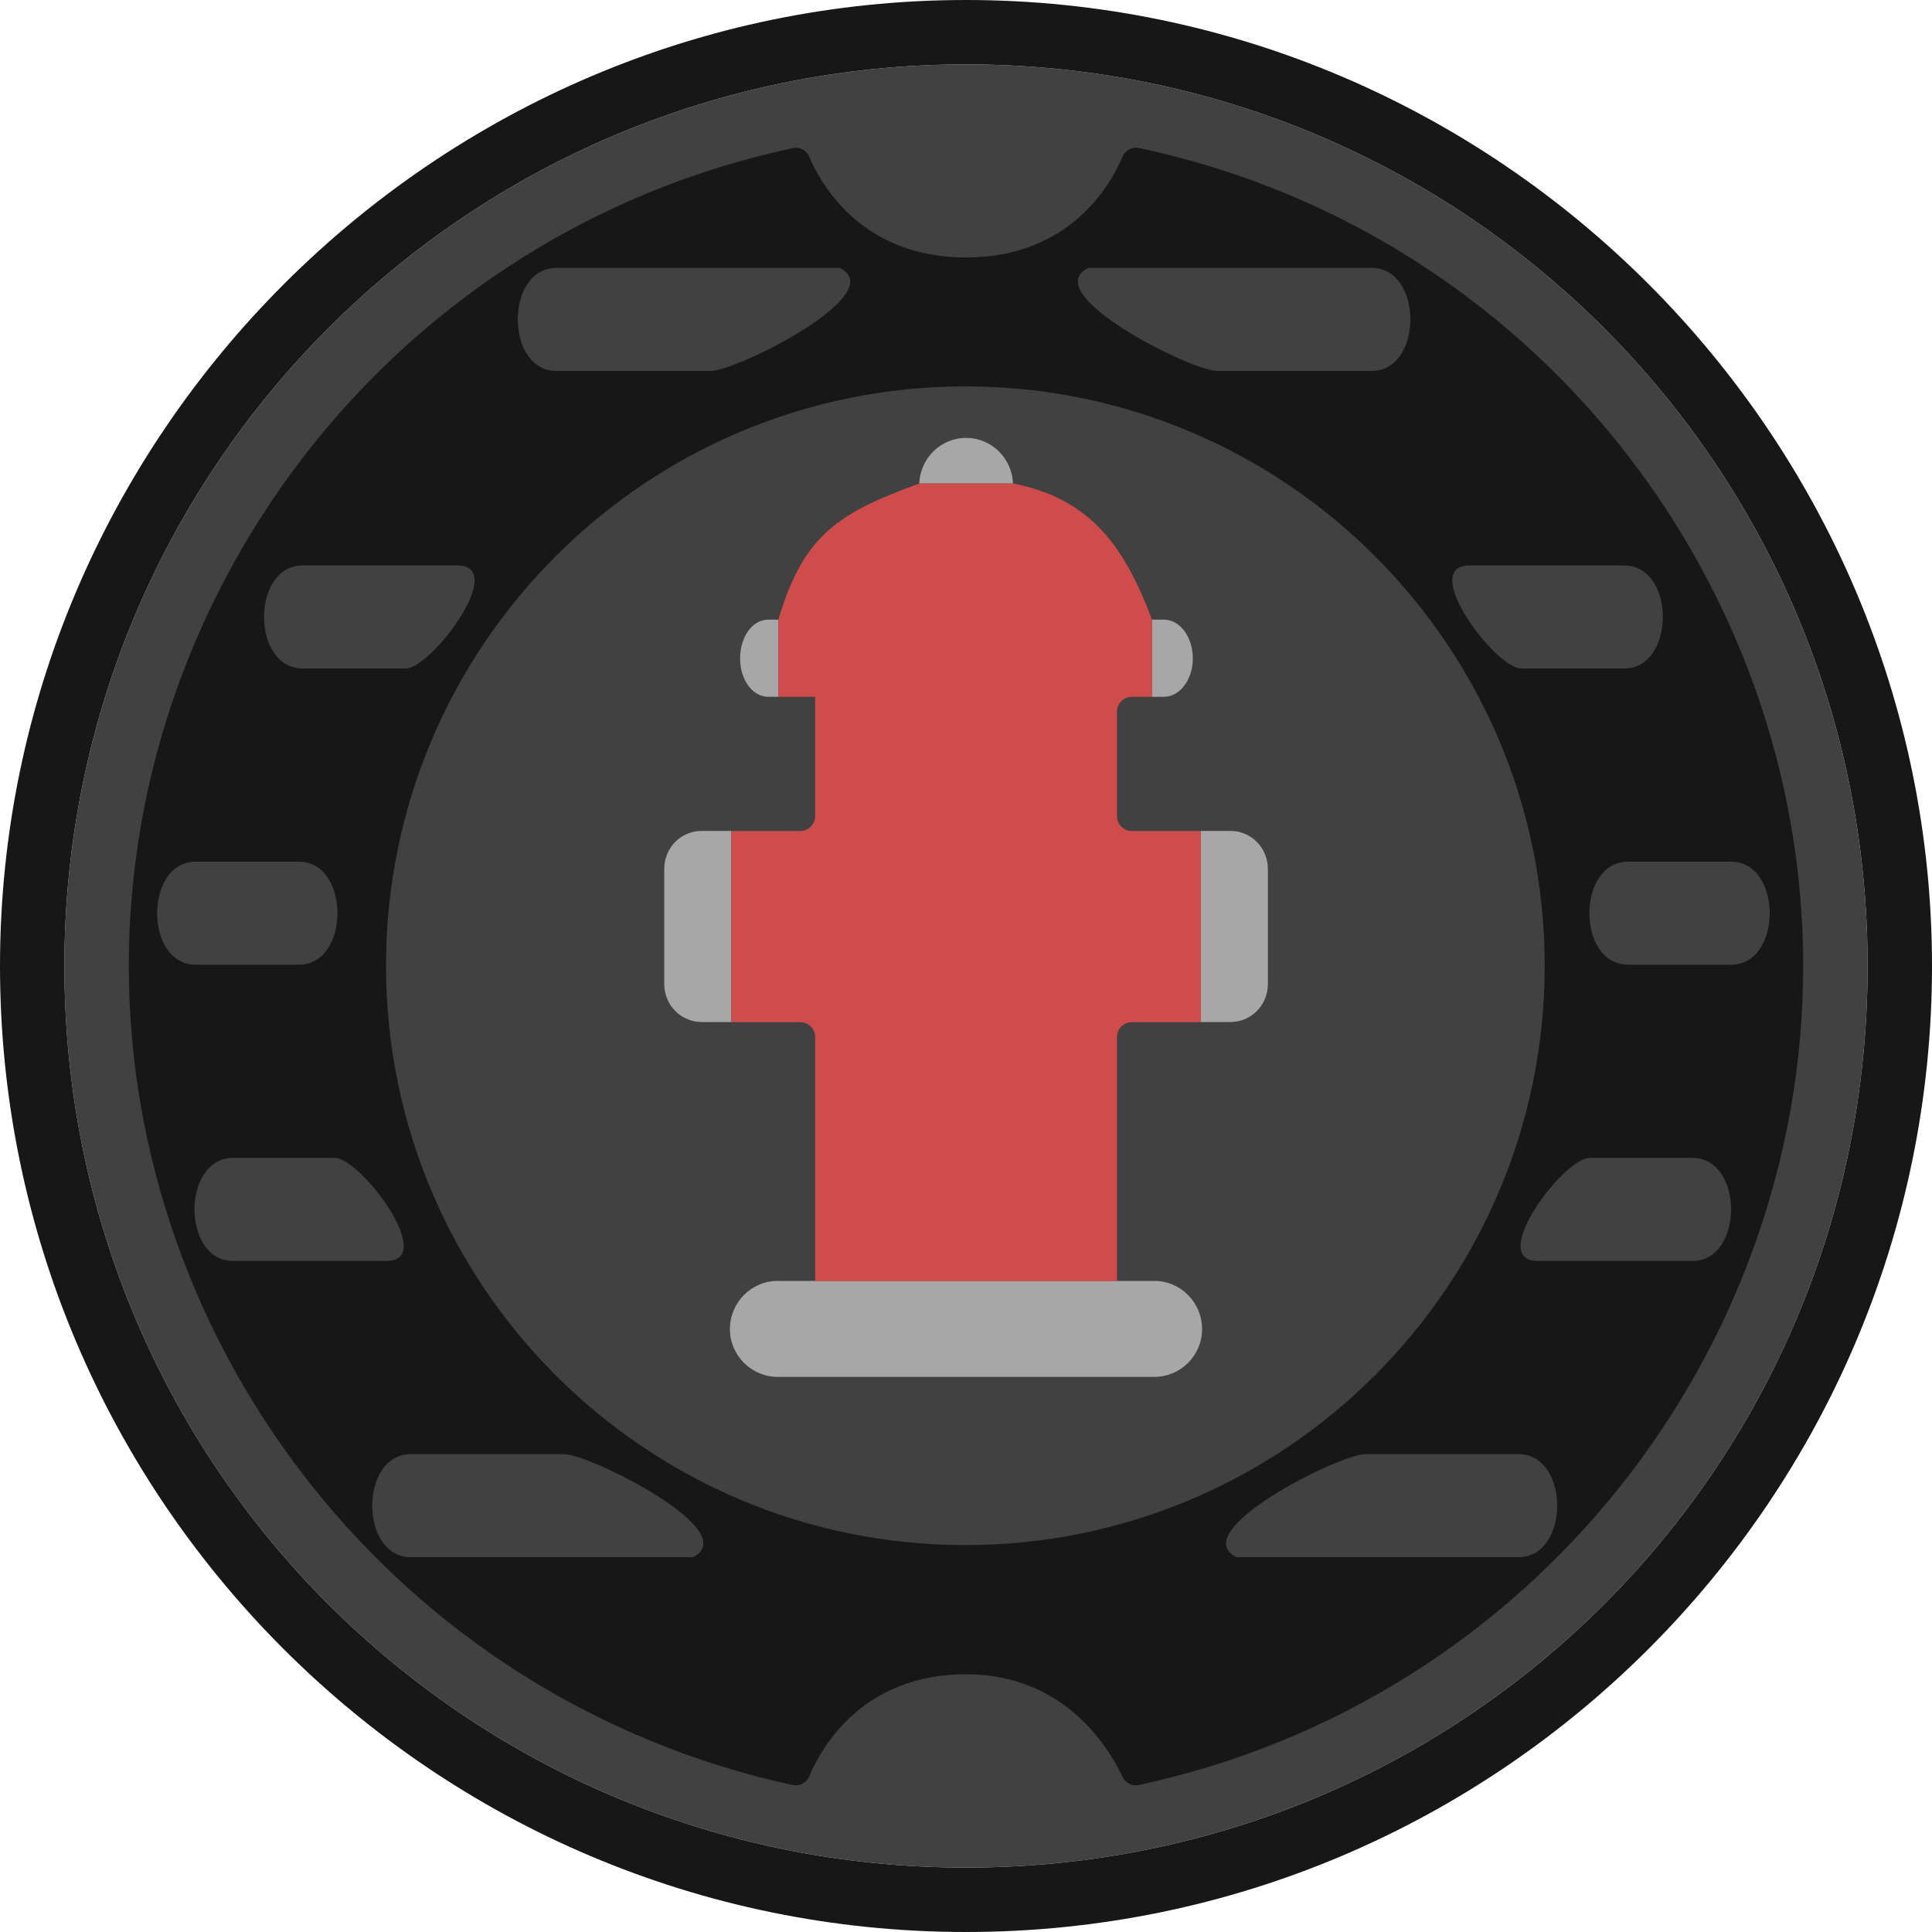
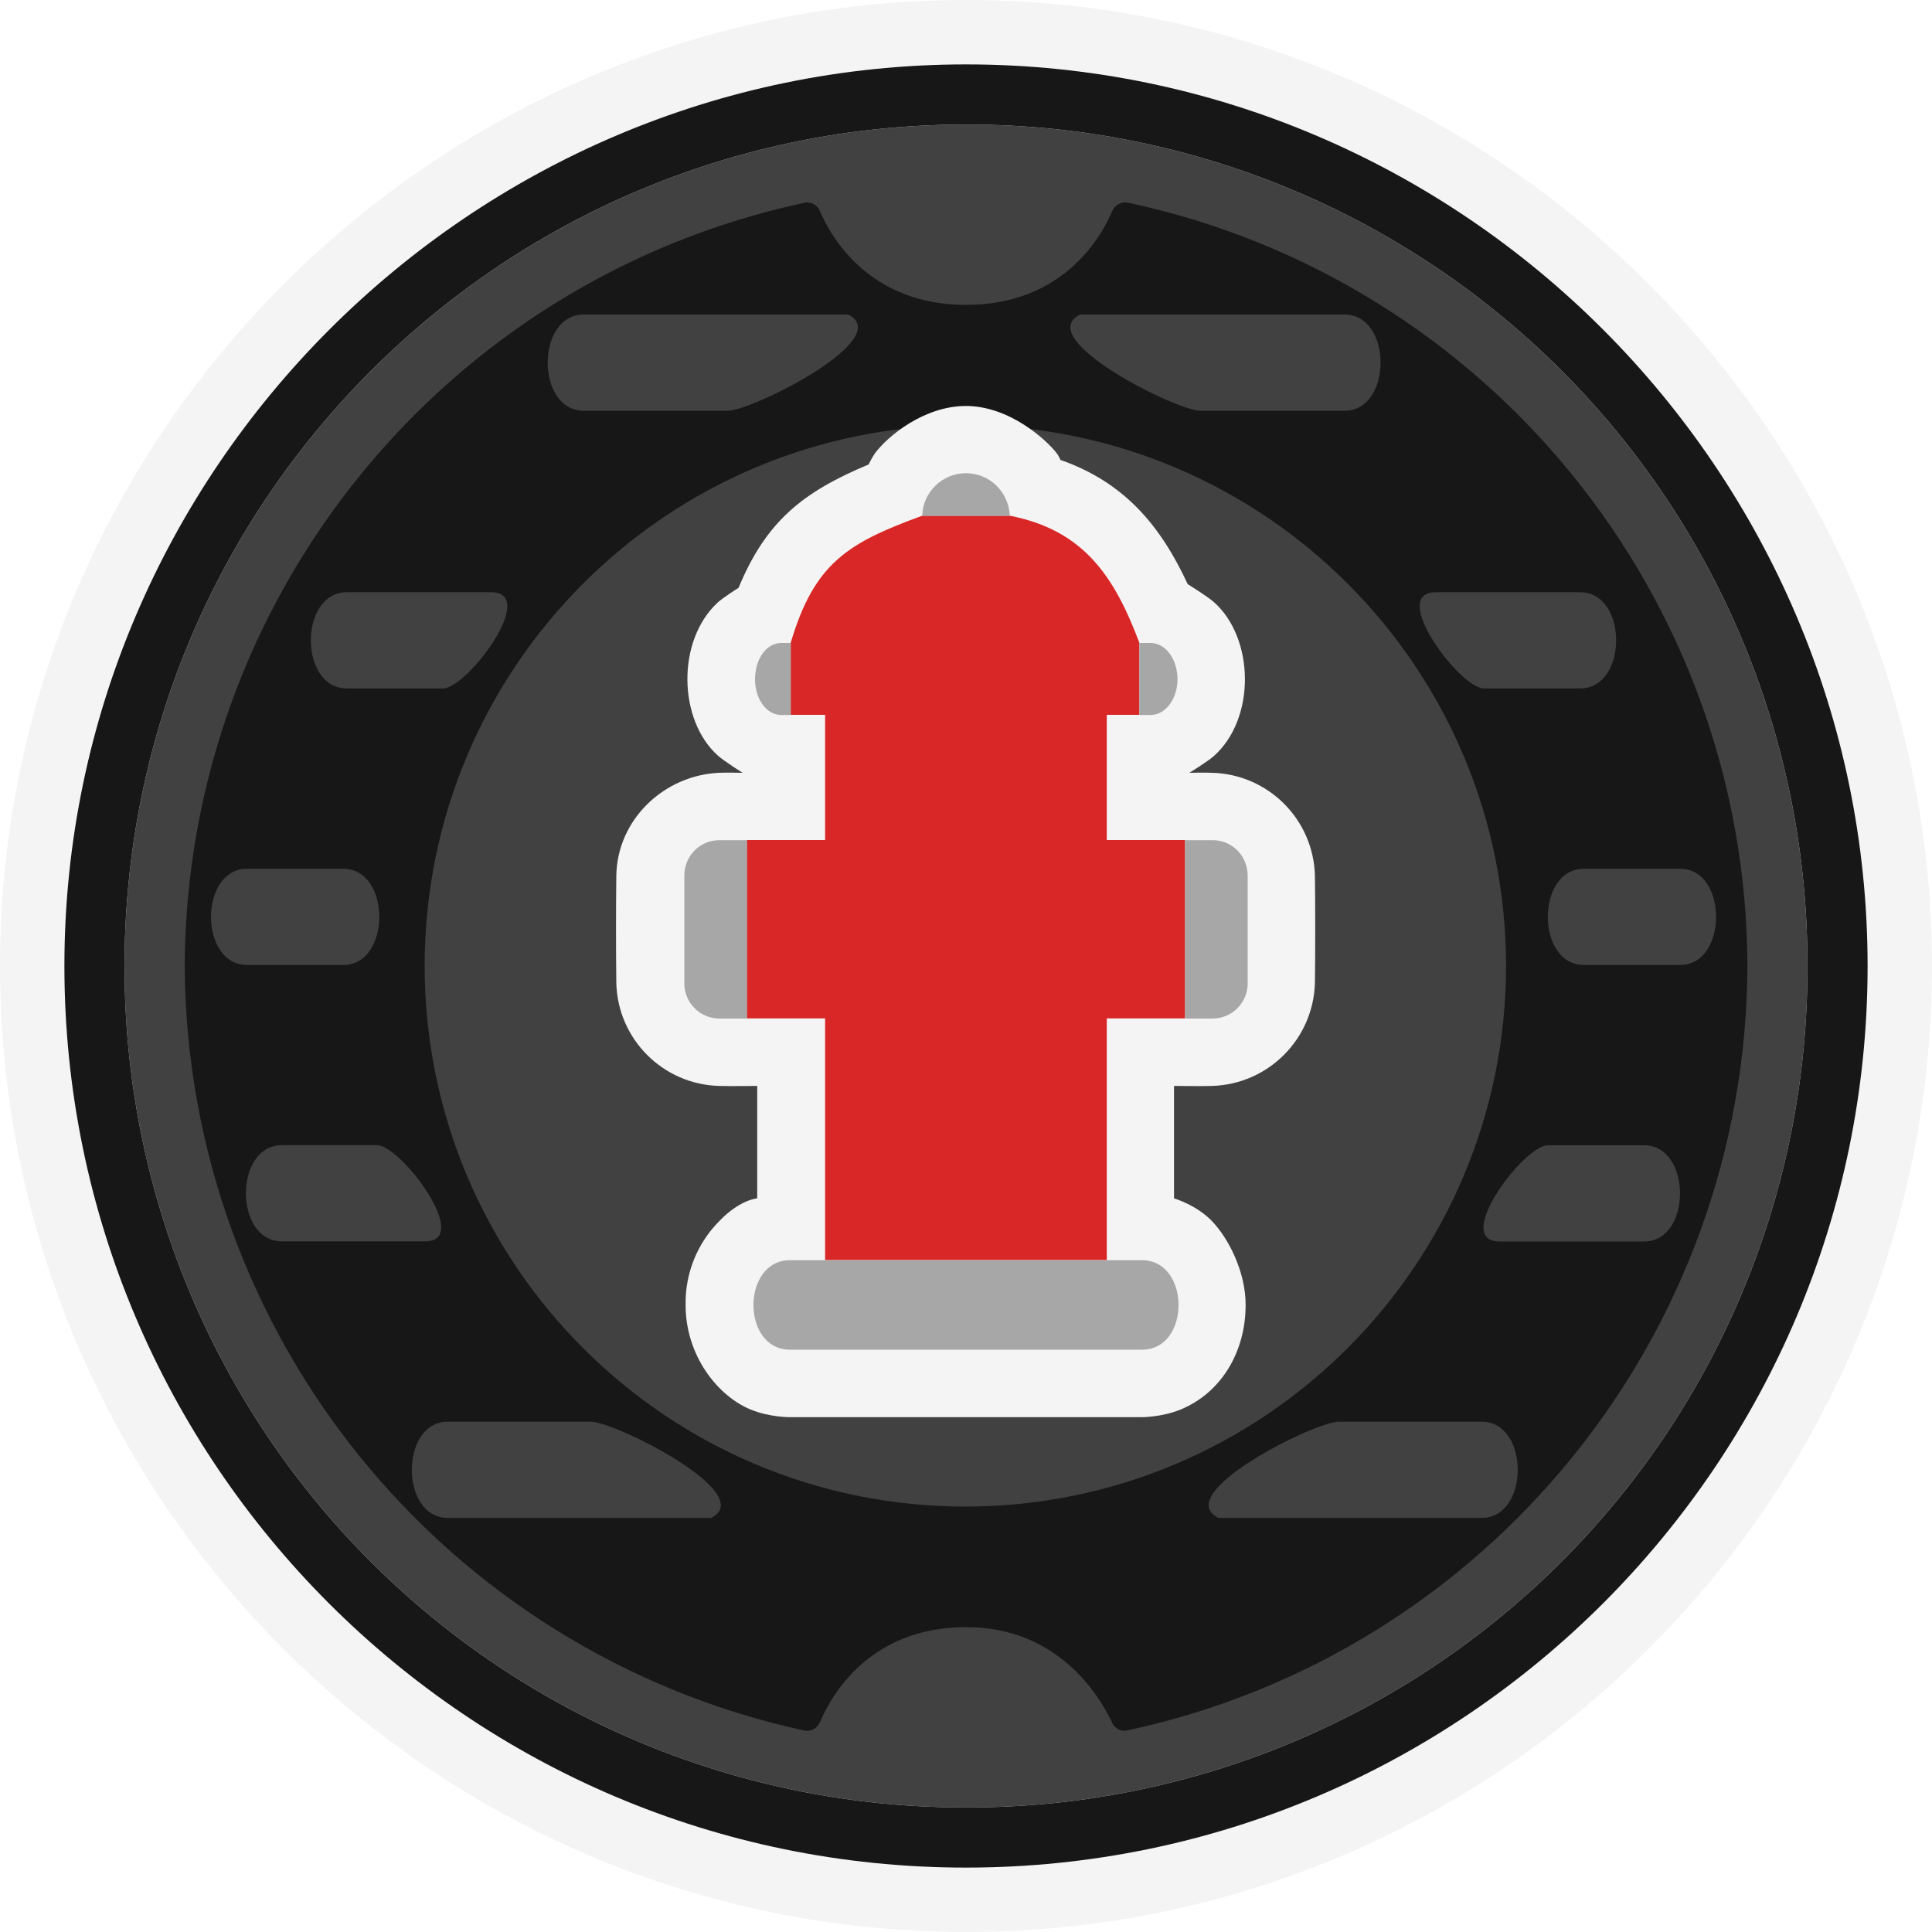
- <svg xmlns="http://www.w3.org/2000/svg" width="100%" height="100%" viewBox="0 0 15 15" version="1.1" xml:space="preserve" style="fill-rule:evenodd;clip-rule:evenodd;stroke-linejoin:round;stroke-miterlimit:2;">
-   <path d="M7.5,0.5c3.88,0 7,3.13 7,7c0,3.88 -3.12,7 -7,7c-3.87,0 -7,-3.12 -7,-7c0,-3.87 3.13,-7 7,-7Z" style="fill:#414141;" />
-   <path d="M7.5,0c4.13,0 7.5,3.38 7.5,7.5c0,4.13 -3.36,7.5 -7.5,7.5c-4.14,0 -7.5,-3.37 -7.5,-7.5c0,-4.12 3.38,-7.5 7.5,-7.5Zm0,0.5c-3.87,0 -7,3.13 -7,7c0,3.88 3.13,7 7,7c3.88,0 7,-3.12 7,-7c0,-3.87 -3.12,-7 -7,-7Zm1.344,0.649c3.078,0.656 5.156,3.381 5.156,6.351c0,2.971 -2.079,5.696 -5.159,6.359c-0.053,0.011 -0.107,-0.017 -0.128,-0.068c-0.105,-0.223 -0.449,-0.792 -1.213,-0.792c-0.797,-0 -1.118,0.559 -1.214,0.786c-0.019,0.054 -0.075,0.085 -0.131,0.074c-3.068,-0.666 -5.155,-3.391 -5.155,-6.36c0,-2.97 2.087,-5.694 5.156,-6.349c0.055,-0.012 0.11,0.019 0.129,0.073c0.098,0.225 0.418,0.776 1.215,0.776c0.797,0 1.117,-0.552 1.213,-0.777c0.019,-0.053 0.075,-0.085 0.131,-0.073Zm-4.464,10.141l-1.19,0c-0.4,0 -0.4,0.8 0,0.8l2.19,0c0.4,-0.2 -0.8,-0.8 -1,-0.8Zm7.41,0l-1.19,0c-0.2,0 -1.4,0.6 -1,0.8l2.19,0c0.4,0 0.4,-0.8 0,-0.8Zm-8.24,-6.9l-1.2,0c-0.4,0 -0.4,0.8 0,0.8l0.8,0c0.2,0 0.8,-0.8 0.4,-0.8Zm-1.23,2.3l-0.8,0c-0.4,0 -0.4,0.8 0,0.8l0.8,0c0.4,0 0.4,-0.8 0,-0.8Zm10.82,2.3l-0.8,0c-0.2,0 -0.8,0.8 -0.4,0.8l1.2,0c0.4,0 0.4,-0.8 0,-0.8Zm-5.645,-5.99c-2.483,0 -4.498,2.015 -4.498,4.498c0,2.483 2.015,4.498 4.498,4.498c2.483,0 4.498,-2.015 4.498,-4.498c0,-2.483 -2.015,-4.498 -4.498,-4.498Zm5.945,3.69l-0.8,0c-0.4,0 -0.4,0.8 0,0.8l0.8,0c0.4,0 0.4,-0.8 0,-0.8Zm-6.92,-4.61l-2.2,0c-0.4,0 -0.4,0.8 0,0.8l1.2,0c0.2,0 1.4,-0.6 1,-0.8Zm-3.92,6.91l-0.79,0c-0.4,0 -0.4,0.8 0,0.8l1.19,0c0.4,0 -0.2,-0.8 -0.4,-0.8Zm8.05,-6.91l-2.2,0c-0.4,0.2 0.8,0.8 1,0.8l1.2,0c0.4,0 0.4,-0.8 0,-0.8Zm1.96,2.31l-1.2,0c-0.4,0 0.2,0.8 0.4,0.8l0.8,0c0.4,0 0.4,-0.8 0,-0.8Z" style="fill:#171717;" />
-   <path d="M5.678,7.935l-0.229,0c-0.161,0 -0.292,-0.13 -0.292,-0.297l0,-0.89c0,-0.167 0.13,-0.297 0.292,-0.297l0.229,0l0,1.484Zm3.645,-1.484l0.229,0c0.161,0 0.292,0.13 0.292,0.297l0,0.89c0,0.167 -0.13,0.297 -0.292,0.297l-0.229,0l0,-1.484Zm-3.286,3.494l2.926,0c0.203,0 0.37,0.167 0.37,0.375c0,0.203 -0.167,0.37 -0.37,0.37l-2.926,0c-0.203,0 -0.37,-0.167 -0.37,-0.37c0,-0.208 0.167,-0.375 0.37,-0.375Zm2.906,-5.134l0.094,0c0.125,0 0.224,0.135 0.224,0.302c0,0.161 -0.099,0.297 -0.224,0.297l-0.094,0l0,-0.599Zm-2.9,0.599l-0.078,0c-0.125,0 -0.219,-0.135 -0.219,-0.297c0,-0.167 0.094,-0.302 0.219,-0.302l0.078,0l0,0.599Zm1.094,-1.656c0.008,-0.196 0.166,-0.354 0.364,-0.354c0.198,0 0.356,0.158 0.364,0.354l-0.729,0Z" style="fill:#a7a7a7;" />
-   <path d="M8.942,5.41l-0.155,0c-0.064,0 -0.115,0.052 -0.115,0.115c0,0.2 0,0.61 0,0.811c-0,0.031 0.012,0.06 0.034,0.082c0.022,0.022 0.051,0.034 0.082,0.034c0.187,0 0.535,0 0.535,0l0,1.484l-0.535,-0c-0.031,-0 -0.06,0.012 -0.082,0.034c-0.022,0.022 -0.034,0.051 -0.034,0.082c-0,0.427 -0,1.895 -0,1.895l-2.343,0l0,-1.895c0,-0.031 -0.012,-0.06 -0.034,-0.082c-0.022,-0.022 -0.051,-0.034 -0.082,-0.034c-0.187,0 -0.535,0 -0.535,0l0,-1.484l0.535,-0c0.031,0 0.06,-0.012 0.082,-0.034c0.022,-0.022 0.034,-0.051 0.034,-0.082c-0,-0.271 -0,-0.926 -0,-0.926l-0.286,0l0,-0.599c0.198,-0.672 0.484,-0.833 1.094,-1.057l0.729,0c0.614,0.12 0.87,0.505 1.078,1.057l0,0.599Z" style="fill:#ce4d4b;" />
+ <svg xmlns="http://www.w3.org/2000/svg" xml:space="preserve" fill-rule="evenodd" stroke-linejoin="round" stroke-miterlimit="2" clip-rule="evenodd" viewBox="0 0 15 15">
+   <path fill="#f4f4f4" stroke="#f4f4f4" d="M7.5.5c3.855 0 7 3.155 7 7 0 3.855-3.136 7-7 7s-7-3.145-7-7c0-3.845 3.155-7 7-7Z" />
+   <path fill="#414141" d="M7.5.967A6.52 6.52 0 0 1 14.033 7.5 6.517 6.517 0 0 1 7.5 14.033 6.52 6.52 0 0 1 .967 7.5 6.53 6.53 0 0 1 7.5.967" />
+   <path fill="#171717" d="M7.5.5c3.855 0 7 3.155 7 7 0 3.855-3.136 7-7 7s-7-3.145-7-7c0-3.845 3.155-7 7-7m0 .467A6.53 6.53 0 0 0 .967 7.5 6.52 6.52 0 0 0 7.5 14.033 6.517 6.517 0 0 0 14.033 7.5 6.52 6.52 0 0 0 7.5.967m1.255.606A6.08 6.08 0 0 1 13.567 7.5a6.095 6.095 0 0 1-4.815 5.935.104.104 0 0 1-.119-.063c-.098-.208-.419-.739-1.132-.739-.744 0-1.043.522-1.133.734a.11.11 0 0 1-.123.069A6.11 6.11 0 0 1 1.434 7.5a6.09 6.09 0 0 1 4.812-5.926.106.106 0 0 1 .121.068c.091.21.39.725 1.134.725s1.043-.515 1.133-.725a.11.11 0 0 1 .122-.069Zm-4.167 9.465H3.477c-.373 0-.373.747 0 .747h2.044c.373-.187-.747-.747-.933-.747m6.916 0h-1.111c-.187 0-1.307.56-.933.747h2.044c.373 0 .373-.747 0-.747m-7.691-6.44h-1.12c-.373 0-.373.747 0 .747h.747c.187 0 .747-.747.373-.747M2.665 6.745h-.747c-.373 0-.373.747 0 .747h.747c.373 0 .373-.747 0-.747m10.099 2.147h-.747c-.187 0-.747.747-.373.747h1.12c.373 0 .373-.747 0-.747M7.495 3.301a4.2 4.2 0 0 0-4.198 4.198 4.2 4.2 0 0 0 4.198 4.198 4.2 4.2 0 0 0 4.198-4.198 4.2 4.2 0 0 0-4.198-4.198m5.549 3.444h-.747c-.373 0-.373.747 0 .747h.747c.373 0 .373-.747 0-.747M6.585 2.442H4.532c-.373 0-.373.747 0 .747h1.12c.187 0 1.307-.56.933-.747M2.926 8.891h-.737c-.373 0-.373.747 0 .747H3.3c.373 0-.187-.747-.373-.747Zm7.513-6.449H8.386c-.373.187.747.747.933.747h1.12c.373 0 .373-.747 0-.747m1.829 2.156h-1.12c-.373 0 .187.747.373.747h.747c.373 0 .373-.747 0-.747" />
+   <path fill="#f4f4f4" d="M5.764 5.999s-.142-.089-.192-.134c-.307-.277-.319-.89-.002-1.185.045-.042.164-.116.164-.116.216-.521.502-.745 1.01-.958 0 0 .029-.059.048-.085.101-.137.385-.369.707-.369.339 0 .626.263.707.369.012.015.028.05.028.05.488.171.773.501.987.964 0 0 .152.094.204.14.315.279.327.905-.002 1.196-.05.044-.189.129-.189.129s.123-.003.179 0a.82.82 0 0 1 .796.8c.003.165.003.666 0 .831a.823.823 0 0 1-.796.8c-.076.003-.298 0-.298 0v.873s.175.051.296.178c.127.133.26.391.26.648.001.363-.188.684-.506.814-.147.06-.302.059-.302.059H6.131s-.155.001-.302-.059c-.255-.104-.507-.418-.506-.814a.9.9 0 0 1 .26-.648c.163-.17.296-.178.296-.178v-.873s-.222.003-.298 0a.82.82 0 0 1-.796-.8 38 38 0 0 1 0-.831c.007-.442.374-.78.796-.8.057-.003.179 0 .179 0Z" />
+   <path fill="#d92626" d="M8.846 5.55h-.253v.972h.608v1.385h-.608v1.876H6.406V7.907h-.608V6.522h.608V5.55h-.267v-.559c.185-.627.452-.778 1.021-.987h.68c.574.112.812.471 1.006.987z" />
+   <path fill="#a7a7a7" d="M5.799 7.908h-.214a.273.273 0 0 1-.272-.277V6.8c0-.156.122-.277.272-.277h.214zm3.402-1.385h.214c.151 0 .272.122.272.277v.831a.273.273 0 0 1-.272.277h-.214zM6.134 9.784h2.732c.377 0 .381.695 0 .695H6.134c-.381 0-.377-.695 0-.695m2.712-4.792h.087c.117 0 .209.126.209.282 0 .151-.092.277-.209.277h-.087zm-2.707.559h-.073c-.117 0-.204-.126-.204-.277 0-.156.087-.282.204-.282h.073zM7.16 4.005a.34.34 0 0 1 .34-.331c.185 0 .333.148.34.331z" />
</svg>
